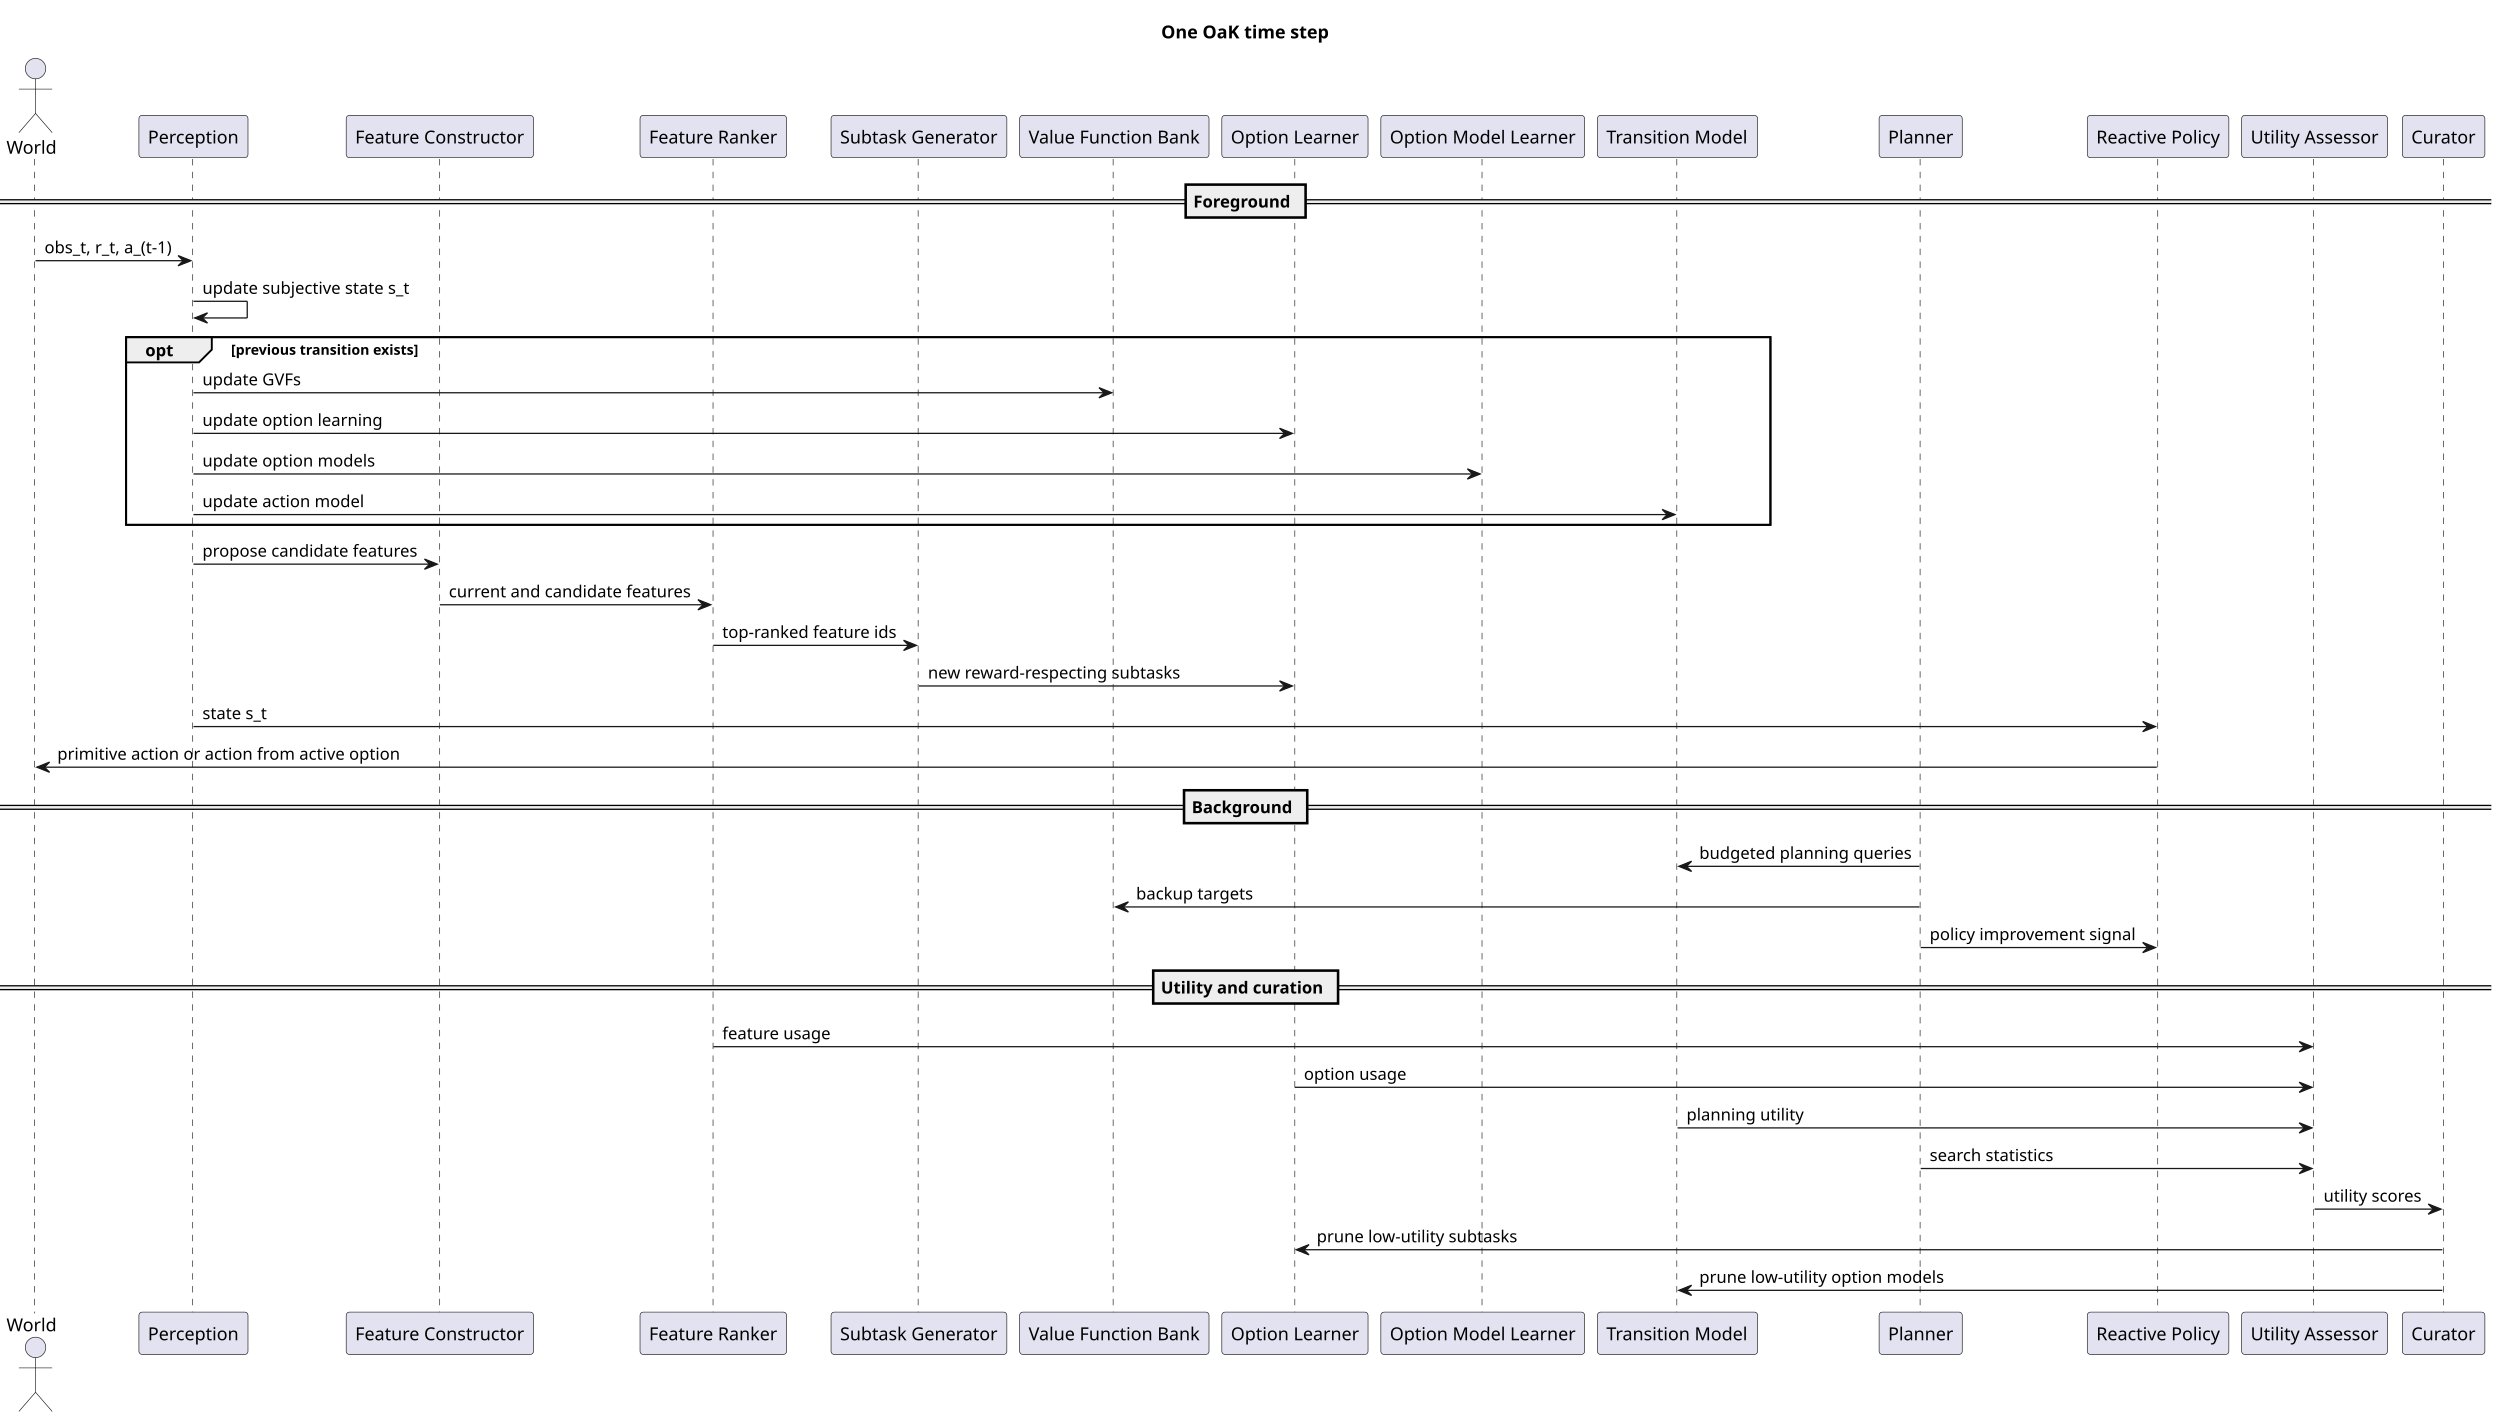
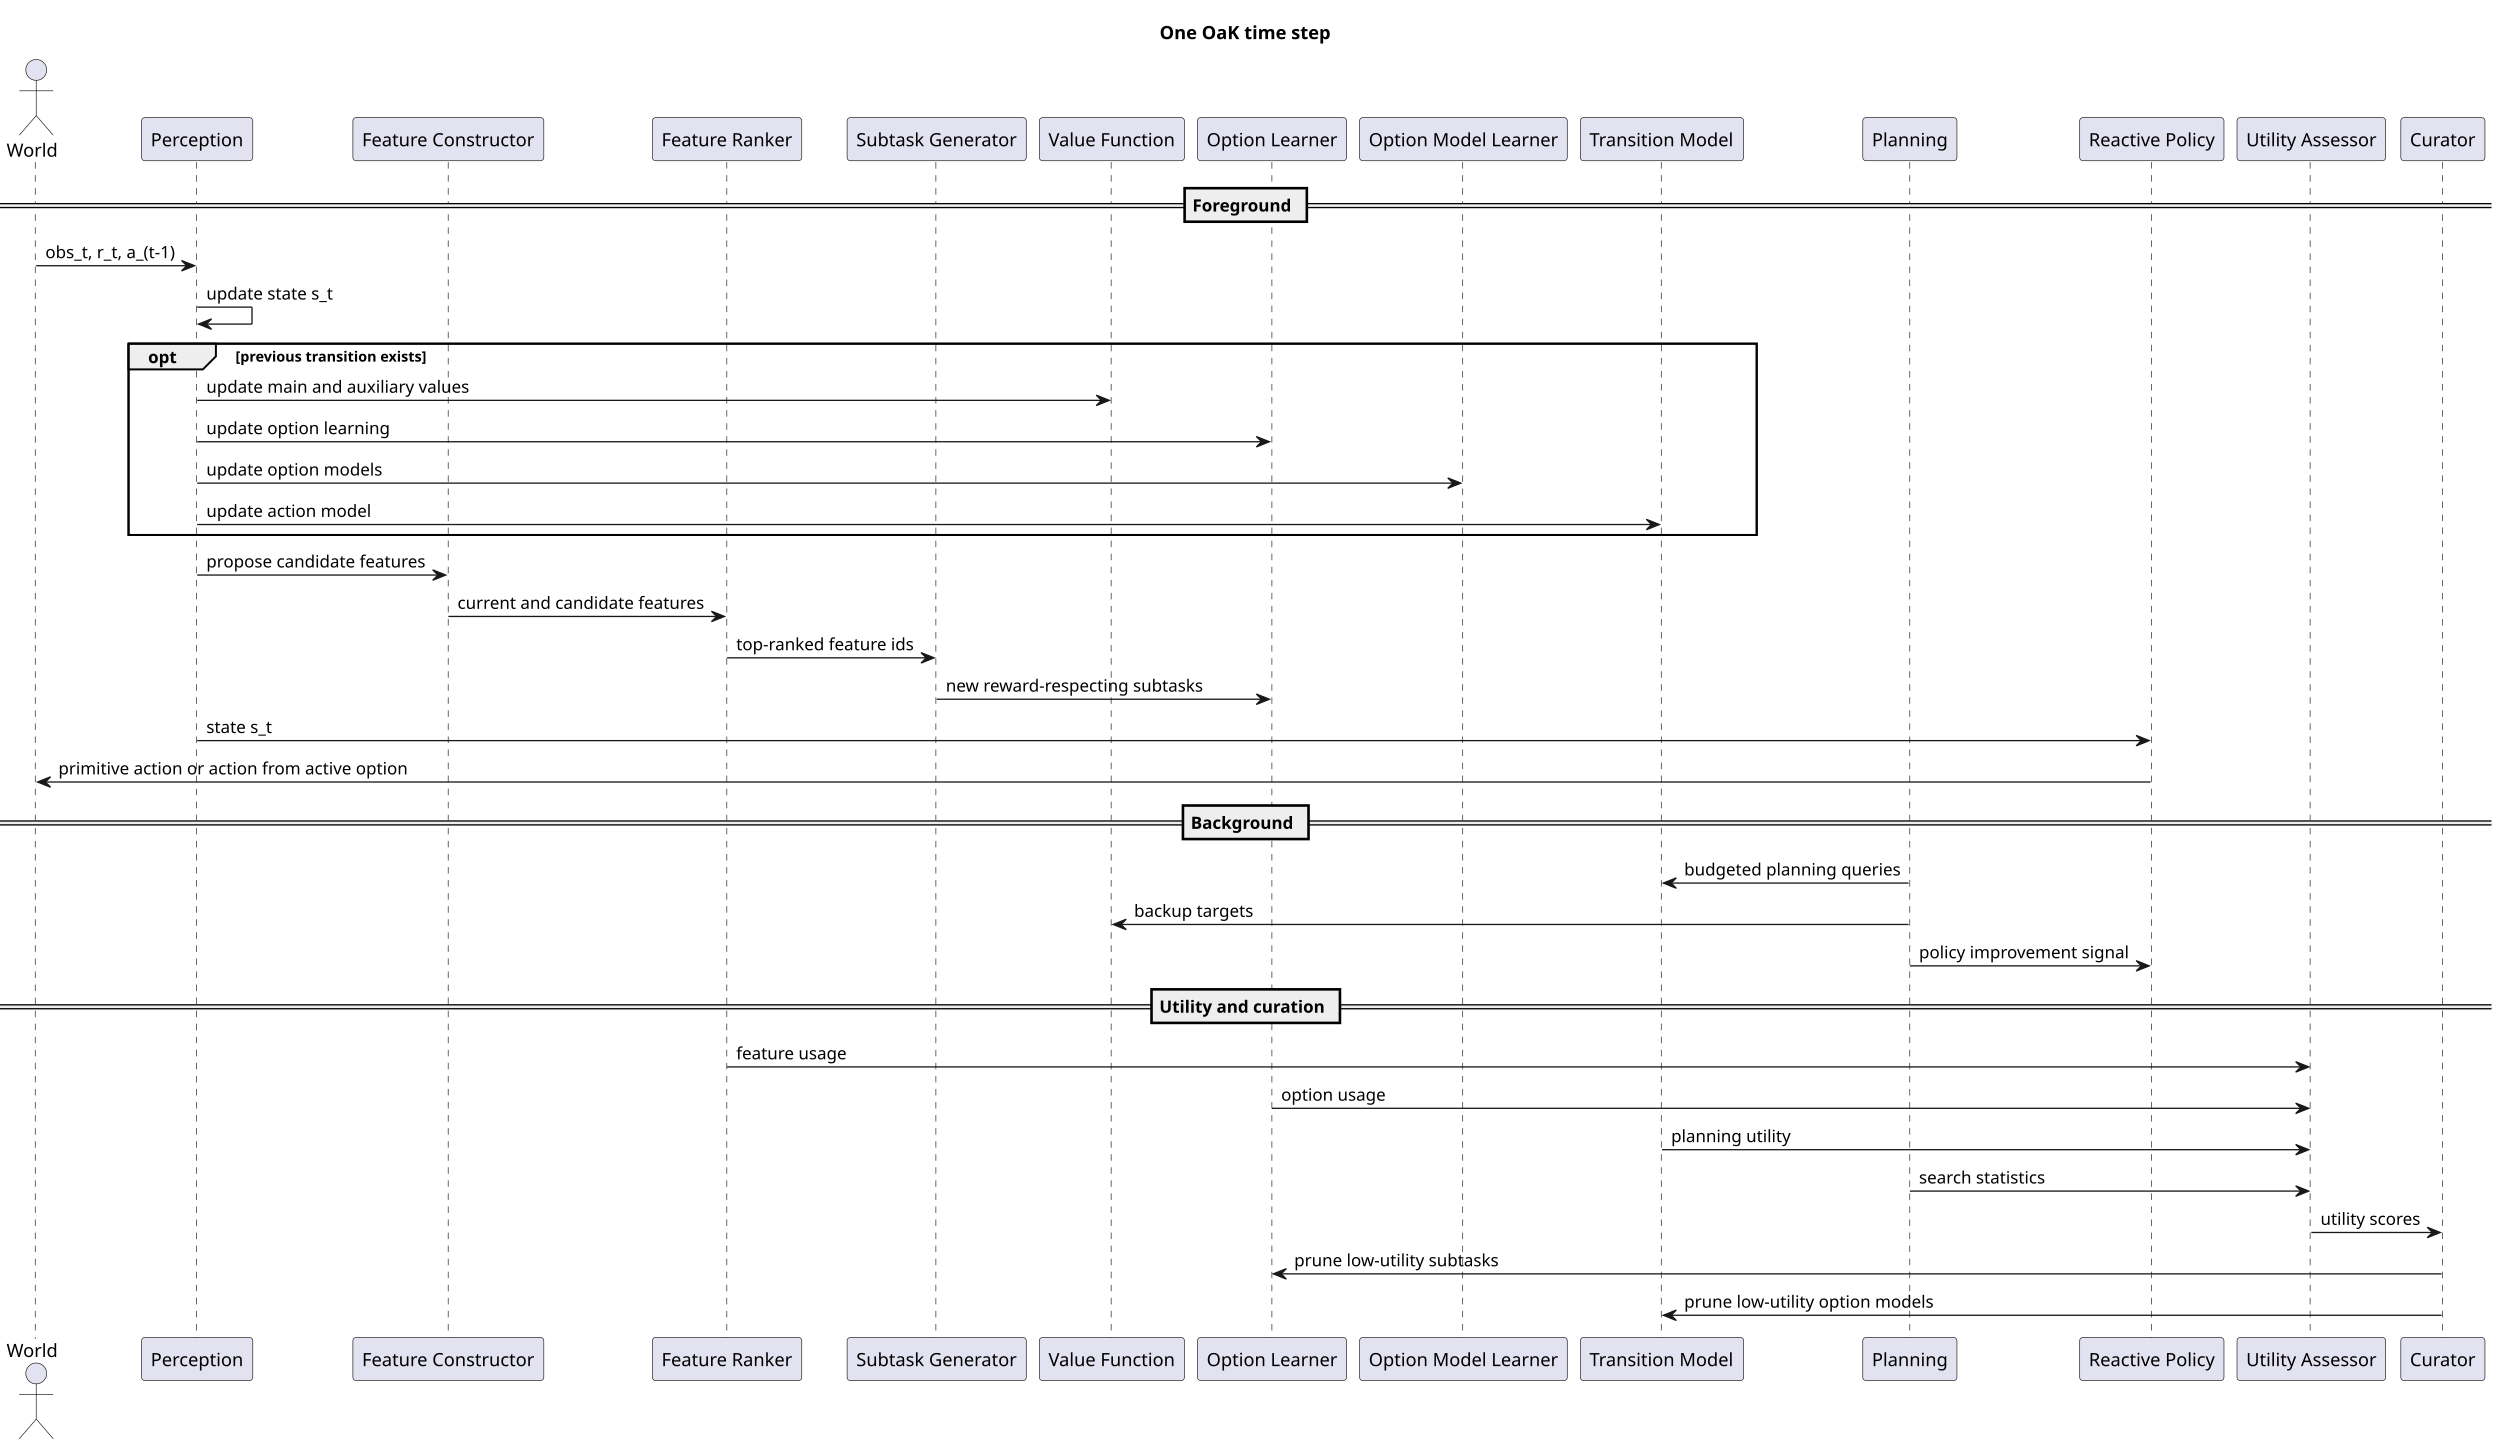
- <svg xmlns="http://www.w3.org/2000/svg" contentStyleType="text/css" data-diagram-type="SEQUENCE" height="1109px" preserveAspectRatio="none" style="width:1952px;height:1109px;background:#FFFFFF;" version="1.1" viewBox="0 0 1952 1109" width="1952px" zoomAndPan="magnify">
+ <svg xmlns="http://www.w3.org/2000/svg" contentStyleType="text/css" data-diagram-type="SEQUENCE" height="1109px" preserveAspectRatio="none" style="width:1915px;height:1109px;background:#FFFFFF;" version="1.1" viewBox="0 0 1915 1109" width="1915px" zoomAndPan="magnify">
  <defs />
  <g>
-     <text fill="#000000" font-family="sans-serif" font-size="14" font-weight="bold" lengthAdjust="spacing" textLength="130.97" x="906.609" y="29.966">One OaK time step</text>
-     <rect fill="none" height="146.53" style="stroke:#000000;stroke-width:1.5;" width="1283.899" x="98.46" y="263.254" />
+     <text fill="#000000" font-family="sans-serif" font-size="14" font-weight="bold" lengthAdjust="spacing" textLength="130.97" x="888.248" y="29.966">One OaK time step</text>
+     <rect fill="none" height="146.53" style="stroke:#000000;stroke-width:1.5;" width="1247.177" x="98.46" y="263.254" />
    <g class="participant-lifeline" data-entity-uid="part1" data-qualified-name="World" id="part1-lifeline">
      <g>
        <rect fill="#000000" fill-opacity="0" height="901.356" width="8" x="23.747" y="124.136" />
        <line style="stroke:#181818;stroke-width:0.5;stroke-dasharray:5,5;" x1="27" x2="27" y1="124.136" y2="1025.492" />
      </g>
    </g>
    <g class="participant-lifeline" data-entity-uid="part2" data-qualified-name="Perception" id="part2-lifeline">
      <g>
        <rect fill="#000000" fill-opacity="0" height="901.356" width="8" x="147.041" y="124.136" />
        <line style="stroke:#181818;stroke-width:0.5;stroke-dasharray:5,5;" x1="150.46" x2="150.46" y1="124.136" y2="1025.492" />
      </g>
    </g>
    <g class="participant-lifeline" data-entity-uid="part3" data-qualified-name="FeatureConstructor" id="part3-lifeline">
      <g>
        <rect fill="#000000" fill-opacity="0" height="901.356" width="8" x="339.43" y="124.136" />
        <line style="stroke:#181818;stroke-width:0.5;stroke-dasharray:5,5;" x1="343.315" x2="343.315" y1="124.136" y2="1025.492" />
      </g>
    </g>
    <g class="participant-lifeline" data-entity-uid="part4" data-qualified-name="FeatureRanker" id="part4-lifeline">
      <g>
        <rect fill="#000000" fill-opacity="0" height="901.356" width="8" x="552.944" y="124.136" />
        <line style="stroke:#181818;stroke-width:0.5;stroke-dasharray:5,5;" x1="556.74" x2="556.74" y1="124.136" y2="1025.492" />
      </g>
    </g>
    <g class="participant-lifeline" data-entity-uid="part5" data-qualified-name="SubtaskGenerator" id="part5-lifeline">
      <g>
        <rect fill="#000000" fill-opacity="0" height="901.356" width="8" x="713.509" y="124.136" />
        <line style="stroke:#181818;stroke-width:0.5;stroke-dasharray:5,5;" x1="716.882" x2="716.882" y1="124.136" y2="1025.492" />
      </g>
    </g>
-     <g class="participant-lifeline" data-entity-uid="part6" data-qualified-name="ValueFunctionBank" id="part6-lifeline">
-       <g>
-         <rect fill="#000000" fill-opacity="0" height="901.356" width="8" x="866.064" y="124.136" />
-         <line style="stroke:#181818;stroke-width:0.5;stroke-dasharray:5,5;" x1="869.137" x2="869.137" y1="124.136" y2="1025.492" />
+     <g class="participant-lifeline" data-entity-uid="part6" data-qualified-name="ValueFunction" id="part6-lifeline">
+       <g>
+         <rect fill="#000000" fill-opacity="0" height="901.356" width="8" x="847.703" y="124.136" />
+         <line style="stroke:#181818;stroke-width:0.5;stroke-dasharray:5,5;" x1="851.137" x2="851.137" y1="124.136" y2="1025.492" />
      </g>
    </g>
    <g class="participant-lifeline" data-entity-uid="part7" data-qualified-name="OptionLearner" id="part7-lifeline">
      <g>
-         <rect fill="#000000" fill-opacity="0" height="901.356" width="8" x="1007.076" y="124.136" />
-         <line style="stroke:#181818;stroke-width:0.5;stroke-dasharray:5,5;" x1="1010.991" x2="1010.991" y1="124.136" y2="1025.492" />
+         <rect fill="#000000" fill-opacity="0" height="901.356" width="8" x="970.354" y="124.136" />
+         <line style="stroke:#181818;stroke-width:0.5;stroke-dasharray:5,5;" x1="974.269" x2="974.269" y1="124.136" y2="1025.492" />
      </g>
    </g>
    <g class="participant-lifeline" data-entity-uid="part8" data-qualified-name="OptionModelLearner" id="part8-lifeline">
      <g>
-         <rect fill="#000000" fill-opacity="0" height="901.356" width="8" x="1153.708" y="124.136" />
-         <line style="stroke:#181818;stroke-width:0.5;stroke-dasharray:5,5;" x1="1157.16" x2="1157.16" y1="124.136" y2="1025.492" />
+         <rect fill="#000000" fill-opacity="0" height="901.356" width="8" x="1116.986" y="124.136" />
+         <line style="stroke:#181818;stroke-width:0.5;stroke-dasharray:5,5;" x1="1120.438" x2="1120.438" y1="124.136" y2="1025.492" />
      </g>
    </g>
    <g class="participant-lifeline" data-entity-uid="part9" data-qualified-name="TransitionModel" id="part9-lifeline">
      <g>
-         <rect fill="#000000" fill-opacity="0" height="901.356" width="8" x="1305.807" y="124.136" />
-         <line style="stroke:#181818;stroke-width:0.5;stroke-dasharray:5,5;" x1="1309.256" x2="1309.256" y1="124.136" y2="1025.492" />
-       </g>
-     </g>
-     <g class="participant-lifeline" data-entity-uid="part10" data-qualified-name="Planner" id="part10-lifeline">
-       <g>
-         <rect fill="#000000" fill-opacity="0" height="901.356" width="8" x="1495.675" y="124.136" />
-         <line style="stroke:#181818;stroke-width:0.5;stroke-dasharray:5,5;" x1="1499.216" x2="1499.216" y1="124.136" y2="1025.492" />
+         <rect fill="#000000" fill-opacity="0" height="901.356" width="8" x="1269.086" y="124.136" />
+         <line style="stroke:#181818;stroke-width:0.5;stroke-dasharray:5,5;" x1="1272.534" x2="1272.534" y1="124.136" y2="1025.492" />
+       </g>
+     </g>
+     <g class="participant-lifeline" data-entity-uid="part10" data-qualified-name="Planning" id="part10-lifeline">
+       <g>
+         <rect fill="#000000" fill-opacity="0" height="901.356" width="8" x="1458.953" y="124.136" />
+         <line style="stroke:#181818;stroke-width:0.5;stroke-dasharray:5,5;" x1="1462.896" x2="1462.896" y1="124.136" y2="1025.492" />
      </g>
    </g>
    <g class="participant-lifeline" data-entity-uid="part11" data-qualified-name="ReactivePolicy" id="part11-lifeline">
      <g>
-         <rect fill="#000000" fill-opacity="0" height="901.356" width="8" x="1681.018" y="124.136" />
-         <line style="stroke:#181818;stroke-width:0.5;stroke-dasharray:5,5;" x1="1684.76" x2="1684.76" y1="124.136" y2="1025.492" />
+         <rect fill="#000000" fill-opacity="0" height="901.356" width="8" x="1644.296" y="124.136" />
+         <line style="stroke:#181818;stroke-width:0.5;stroke-dasharray:5,5;" x1="1648.038" x2="1648.038" y1="124.136" y2="1025.492" />
      </g>
    </g>
    <g class="participant-lifeline" data-entity-uid="part12" data-qualified-name="UtilityAssessor" id="part12-lifeline">
      <g>
-         <rect fill="#000000" fill-opacity="0" height="901.356" width="8" x="1803.214" y="124.136" />
-         <line style="stroke:#181818;stroke-width:0.5;stroke-dasharray:5,5;" x1="1806.276" x2="1806.276" y1="124.136" y2="1025.492" />
+         <rect fill="#000000" fill-opacity="0" height="901.356" width="8" x="1766.492" y="124.136" />
+         <line style="stroke:#181818;stroke-width:0.5;stroke-dasharray:5,5;" x1="1769.554" x2="1769.554" y1="124.136" y2="1025.492" />
      </g>
    </g>
    <g class="participant-lifeline" data-entity-uid="part13" data-qualified-name="Curator" id="part13-lifeline">
      <g>
-         <rect fill="#000000" fill-opacity="0" height="901.356" width="8" x="1903.966" y="124.136" />
-         <line style="stroke:#181818;stroke-width:0.5;stroke-dasharray:5,5;" x1="1907.745" x2="1907.745" y1="124.136" y2="1025.492" />
+         <rect fill="#000000" fill-opacity="0" height="901.356" width="8" x="1867.244" y="124.136" />
+         <line style="stroke:#181818;stroke-width:0.5;stroke-dasharray:5,5;" x1="1871.023" x2="1871.023" y1="124.136" y2="1025.492" />
      </g>
    </g>
    <g class="participant participant-head" data-entity-uid="part1" data-qualified-name="World" id="part1-head">
      <text fill="#000000" font-family="sans-serif" font-size="14" lengthAdjust="spacing" textLength="39.494" x="5" y="120.034">World</text>
      <ellipse cx="27.747" cy="53.568" fill="#E2E2F0" rx="8" ry="8" style="stroke:#181818;stroke-width:0.5;" />
      <path d="M27.747,61.568 L27.747,88.568 M14.747,69.568 L40.747,69.568 M27.747,88.568 L14.747,103.568 M27.747,88.568 L40.747,103.568" fill="none" style="stroke:#181818;stroke-width:0.5;" />
    </g>
    <g class="participant participant-tail" data-entity-uid="part1" data-qualified-name="World" id="part1-tail">
      <text fill="#000000" font-family="sans-serif" font-size="14" lengthAdjust="spacing" textLength="39.494" x="5" y="1039.458">World</text>
      <ellipse cx="27.747" cy="1052.06" fill="#E2E2F0" rx="8" ry="8" style="stroke:#181818;stroke-width:0.5;" />
      <path d="M27.747,1060.06 L27.747,1087.06 M14.747,1068.06 L40.747,1068.06 M27.747,1087.06 L14.747,1102.06 M27.747,1087.06 L40.747,1102.06" fill="none" style="stroke:#181818;stroke-width:0.5;" />
    </g>
    <g class="participant participant-head" data-entity-uid="part2" data-qualified-name="Perception" id="part2-head">
      <rect fill="#E2E2F0" height="33.068" rx="2.5" ry="2.5" style="stroke:#181818;stroke-width:0.5;" width="85.162" x="108.46" y="90.068" />
      <text fill="#000000" font-family="sans-serif" font-size="14" lengthAdjust="spacing" textLength="71.162" x="115.46" y="112.034">Perception</text>
    </g>
    <g class="participant participant-tail" data-entity-uid="part2" data-qualified-name="Perception" id="part2-tail">
      <rect fill="#E2E2F0" height="33.068" rx="2.5" ry="2.5" style="stroke:#181818;stroke-width:0.5;" width="85.162" x="108.46" y="1024.492" />
      <text fill="#000000" font-family="sans-serif" font-size="14" lengthAdjust="spacing" textLength="71.162" x="115.46" y="1046.458">Perception</text>
    </g>
    <g class="participant participant-head" data-entity-uid="part3" data-qualified-name="FeatureConstructor" id="part3-head">
      <rect fill="#E2E2F0" height="33.068" rx="2.5" ry="2.5" style="stroke:#181818;stroke-width:0.5;" width="146.23" x="270.315" y="90.068" />
      <text fill="#000000" font-family="sans-serif" font-size="14" lengthAdjust="spacing" textLength="132.23" x="277.315" y="112.034">Feature Constructor</text>
    </g>
    <g class="participant participant-tail" data-entity-uid="part3" data-qualified-name="FeatureConstructor" id="part3-tail">
      <rect fill="#E2E2F0" height="33.068" rx="2.5" ry="2.5" style="stroke:#181818;stroke-width:0.5;" width="146.23" x="270.315" y="1024.492" />
      <text fill="#000000" font-family="sans-serif" font-size="14" lengthAdjust="spacing" textLength="132.23" x="277.315" y="1046.458">Feature Constructor</text>
    </g>
    <g class="participant participant-head" data-entity-uid="part4" data-qualified-name="FeatureRanker" id="part4-head">
      <rect fill="#E2E2F0" height="33.068" rx="2.5" ry="2.5" style="stroke:#181818;stroke-width:0.5;" width="114.408" x="499.74" y="90.068" />
      <text fill="#000000" font-family="sans-serif" font-size="14" lengthAdjust="spacing" textLength="100.408" x="506.74" y="112.034">Feature Ranker</text>
    </g>
    <g class="participant participant-tail" data-entity-uid="part4" data-qualified-name="FeatureRanker" id="part4-tail">
      <rect fill="#E2E2F0" height="33.068" rx="2.5" ry="2.5" style="stroke:#181818;stroke-width:0.5;" width="114.408" x="499.74" y="1024.492" />
      <text fill="#000000" font-family="sans-serif" font-size="14" lengthAdjust="spacing" textLength="100.408" x="506.74" y="1046.458">Feature Ranker</text>
    </g>
    <g class="participant participant-head" data-entity-uid="part5" data-qualified-name="SubtaskGenerator" id="part5-head">
      <rect fill="#E2E2F0" height="33.068" rx="2.5" ry="2.5" style="stroke:#181818;stroke-width:0.5;" width="137.256" x="648.882" y="90.068" />
      <text fill="#000000" font-family="sans-serif" font-size="14" lengthAdjust="spacing" textLength="123.255" x="655.882" y="112.034">Subtask Generator</text>
    </g>
    <g class="participant participant-tail" data-entity-uid="part5" data-qualified-name="SubtaskGenerator" id="part5-tail">
      <rect fill="#E2E2F0" height="33.068" rx="2.5" ry="2.5" style="stroke:#181818;stroke-width:0.5;" width="137.256" x="648.882" y="1024.492" />
      <text fill="#000000" font-family="sans-serif" font-size="14" lengthAdjust="spacing" textLength="123.255" x="655.882" y="1046.458">Subtask Generator</text>
    </g>
-     <g class="participant participant-head" data-entity-uid="part6" data-qualified-name="ValueFunctionBank" id="part6-head">
-       <rect fill="#E2E2F0" height="33.068" rx="2.5" ry="2.5" style="stroke:#181818;stroke-width:0.5;" width="147.853" x="796.137" y="90.068" />
-       <text fill="#000000" font-family="sans-serif" font-size="14" lengthAdjust="spacing" textLength="133.853" x="803.137" y="112.034">Value Function Bank</text>
-     </g>
-     <g class="participant participant-tail" data-entity-uid="part6" data-qualified-name="ValueFunctionBank" id="part6-tail">
-       <rect fill="#E2E2F0" height="33.068" rx="2.5" ry="2.5" style="stroke:#181818;stroke-width:0.5;" width="147.853" x="796.137" y="1024.492" />
-       <text fill="#000000" font-family="sans-serif" font-size="14" lengthAdjust="spacing" textLength="133.853" x="803.137" y="1046.458">Value Function Bank</text>
+     <g class="participant participant-head" data-entity-uid="part6" data-qualified-name="ValueFunction" id="part6-head">
+       <rect fill="#E2E2F0" height="33.068" rx="2.5" ry="2.5" style="stroke:#181818;stroke-width:0.5;" width="111.132" x="796.137" y="90.068" />
+       <text fill="#000000" font-family="sans-serif" font-size="14" lengthAdjust="spacing" textLength="97.132" x="803.137" y="112.034">Value Function</text>
+     </g>
+     <g class="participant participant-tail" data-entity-uid="part6" data-qualified-name="ValueFunction" id="part6-tail">
+       <rect fill="#E2E2F0" height="33.068" rx="2.5" ry="2.5" style="stroke:#181818;stroke-width:0.5;" width="111.132" x="796.137" y="1024.492" />
+       <text fill="#000000" font-family="sans-serif" font-size="14" lengthAdjust="spacing" textLength="97.132" x="803.137" y="1046.458">Value Function</text>
    </g>
    <g class="participant participant-head" data-entity-uid="part7" data-qualified-name="OptionLearner" id="part7-head">
-       <rect fill="#E2E2F0" height="33.068" rx="2.5" ry="2.5" style="stroke:#181818;stroke-width:0.5;" width="114.17" x="953.991" y="90.068" />
-       <text fill="#000000" font-family="sans-serif" font-size="14" lengthAdjust="spacing" textLength="100.17" x="960.991" y="112.034">Option Learner</text>
+       <rect fill="#E2E2F0" height="33.068" rx="2.5" ry="2.5" style="stroke:#181818;stroke-width:0.5;" width="114.17" x="917.269" y="90.068" />
+       <text fill="#000000" font-family="sans-serif" font-size="14" lengthAdjust="spacing" textLength="100.17" x="924.269" y="112.034">Option Learner</text>
    </g>
    <g class="participant participant-tail" data-entity-uid="part7" data-qualified-name="OptionLearner" id="part7-tail">
-       <rect fill="#E2E2F0" height="33.068" rx="2.5" ry="2.5" style="stroke:#181818;stroke-width:0.5;" width="114.17" x="953.991" y="1024.492" />
-       <text fill="#000000" font-family="sans-serif" font-size="14" lengthAdjust="spacing" textLength="100.17" x="960.991" y="1046.458">Option Learner</text>
+       <rect fill="#E2E2F0" height="33.068" rx="2.5" ry="2.5" style="stroke:#181818;stroke-width:0.5;" width="114.17" x="917.269" y="1024.492" />
+       <text fill="#000000" font-family="sans-serif" font-size="14" lengthAdjust="spacing" textLength="100.17" x="924.269" y="1046.458">Option Learner</text>
    </g>
    <g class="participant participant-head" data-entity-uid="part8" data-qualified-name="OptionModelLearner" id="part8-head">
-       <rect fill="#E2E2F0" height="33.068" rx="2.5" ry="2.5" style="stroke:#181818;stroke-width:0.5;" width="159.095" x="1078.16" y="90.068" />
-       <text fill="#000000" font-family="sans-serif" font-size="14" lengthAdjust="spacing" textLength="145.095" x="1085.16" y="112.034">Option Model Learner</text>
+       <rect fill="#E2E2F0" height="33.068" rx="2.5" ry="2.5" style="stroke:#181818;stroke-width:0.5;" width="159.095" x="1041.438" y="90.068" />
+       <text fill="#000000" font-family="sans-serif" font-size="14" lengthAdjust="spacing" textLength="145.095" x="1048.438" y="112.034">Option Model Learner</text>
    </g>
    <g class="participant participant-tail" data-entity-uid="part8" data-qualified-name="OptionModelLearner" id="part8-tail">
-       <rect fill="#E2E2F0" height="33.068" rx="2.5" ry="2.5" style="stroke:#181818;stroke-width:0.5;" width="159.095" x="1078.16" y="1024.492" />
-       <text fill="#000000" font-family="sans-serif" font-size="14" lengthAdjust="spacing" textLength="145.095" x="1085.16" y="1046.458">Option Model Learner</text>
+       <rect fill="#E2E2F0" height="33.068" rx="2.5" ry="2.5" style="stroke:#181818;stroke-width:0.5;" width="159.095" x="1041.438" y="1024.492" />
+       <text fill="#000000" font-family="sans-serif" font-size="14" lengthAdjust="spacing" textLength="145.095" x="1048.438" y="1046.458">Option Model Learner</text>
    </g>
    <g class="participant participant-head" data-entity-uid="part9" data-qualified-name="TransitionModel" id="part9-head">
-       <rect fill="#E2E2F0" height="33.068" rx="2.5" ry="2.5" style="stroke:#181818;stroke-width:0.5;" width="125.104" x="1247.256" y="90.068" />
-       <text fill="#000000" font-family="sans-serif" font-size="14" lengthAdjust="spacing" textLength="111.104" x="1254.256" y="112.034">Transition Model</text>
+       <rect fill="#E2E2F0" height="33.068" rx="2.5" ry="2.5" style="stroke:#181818;stroke-width:0.5;" width="125.104" x="1210.534" y="90.068" />
+       <text fill="#000000" font-family="sans-serif" font-size="14" lengthAdjust="spacing" textLength="111.104" x="1217.534" y="112.034">Transition Model</text>
    </g>
    <g class="participant participant-tail" data-entity-uid="part9" data-qualified-name="TransitionModel" id="part9-tail">
-       <rect fill="#E2E2F0" height="33.068" rx="2.5" ry="2.5" style="stroke:#181818;stroke-width:0.5;" width="125.104" x="1247.256" y="1024.492" />
-       <text fill="#000000" font-family="sans-serif" font-size="14" lengthAdjust="spacing" textLength="111.104" x="1254.256" y="1046.458">Transition Model</text>
-     </g>
-     <g class="participant participant-head" data-entity-uid="part10" data-qualified-name="Planner" id="part10-head">
-       <rect fill="#E2E2F0" height="33.068" rx="2.5" ry="2.5" style="stroke:#181818;stroke-width:0.5;" width="64.918" x="1467.216" y="90.068" />
-       <text fill="#000000" font-family="sans-serif" font-size="14" lengthAdjust="spacing" textLength="50.918" x="1474.216" y="112.034">Planner</text>
-     </g>
-     <g class="participant participant-tail" data-entity-uid="part10" data-qualified-name="Planner" id="part10-tail">
-       <rect fill="#E2E2F0" height="33.068" rx="2.5" ry="2.5" style="stroke:#181818;stroke-width:0.5;" width="64.918" x="1467.216" y="1024.492" />
-       <text fill="#000000" font-family="sans-serif" font-size="14" lengthAdjust="spacing" textLength="50.918" x="1474.216" y="1046.458">Planner</text>
+       <rect fill="#E2E2F0" height="33.068" rx="2.5" ry="2.5" style="stroke:#181818;stroke-width:0.5;" width="125.104" x="1210.534" y="1024.492" />
+       <text fill="#000000" font-family="sans-serif" font-size="14" lengthAdjust="spacing" textLength="111.104" x="1217.534" y="1046.458">Transition Model</text>
+     </g>
+     <g class="participant participant-head" data-entity-uid="part10" data-qualified-name="Planning" id="part10-head">
+       <rect fill="#E2E2F0" height="33.068" rx="2.5" ry="2.5" style="stroke:#181818;stroke-width:0.5;" width="72.114" x="1426.896" y="90.068" />
+       <text fill="#000000" font-family="sans-serif" font-size="14" lengthAdjust="spacing" textLength="58.114" x="1433.896" y="112.034">Planning</text>
+     </g>
+     <g class="participant participant-tail" data-entity-uid="part10" data-qualified-name="Planning" id="part10-tail">
+       <rect fill="#E2E2F0" height="33.068" rx="2.5" ry="2.5" style="stroke:#181818;stroke-width:0.5;" width="72.114" x="1426.896" y="1024.492" />
+       <text fill="#000000" font-family="sans-serif" font-size="14" lengthAdjust="spacing" textLength="58.114" x="1433.896" y="1046.458">Planning</text>
    </g>
    <g class="participant participant-head" data-entity-uid="part11" data-qualified-name="ReactivePolicy" id="part11-head">
-       <rect fill="#E2E2F0" height="33.068" rx="2.5" ry="2.5" style="stroke:#181818;stroke-width:0.5;" width="110.516" x="1629.76" y="90.068" />
-       <text fill="#000000" font-family="sans-serif" font-size="14" lengthAdjust="spacing" textLength="96.516" x="1636.76" y="112.034">Reactive Policy</text>
+       <rect fill="#E2E2F0" height="33.068" rx="2.5" ry="2.5" style="stroke:#181818;stroke-width:0.5;" width="110.516" x="1593.038" y="90.068" />
+       <text fill="#000000" font-family="sans-serif" font-size="14" lengthAdjust="spacing" textLength="96.516" x="1600.038" y="112.034">Reactive Policy</text>
    </g>
    <g class="participant participant-tail" data-entity-uid="part11" data-qualified-name="ReactivePolicy" id="part11-tail">
-       <rect fill="#E2E2F0" height="33.068" rx="2.5" ry="2.5" style="stroke:#181818;stroke-width:0.5;" width="110.516" x="1629.76" y="1024.492" />
-       <text fill="#000000" font-family="sans-serif" font-size="14" lengthAdjust="spacing" textLength="96.516" x="1636.76" y="1046.458">Reactive Policy</text>
+       <rect fill="#E2E2F0" height="33.068" rx="2.5" ry="2.5" style="stroke:#181818;stroke-width:0.5;" width="110.516" x="1593.038" y="1024.492" />
+       <text fill="#000000" font-family="sans-serif" font-size="14" lengthAdjust="spacing" textLength="96.516" x="1600.038" y="1046.458">Reactive Policy</text>
    </g>
    <g class="participant participant-head" data-entity-uid="part12" data-qualified-name="UtilityAssessor" id="part12-head">
-       <rect fill="#E2E2F0" height="33.068" rx="2.5" ry="2.5" style="stroke:#181818;stroke-width:0.5;" width="113.876" x="1750.276" y="90.068" />
-       <text fill="#000000" font-family="sans-serif" font-size="14" lengthAdjust="spacing" textLength="99.876" x="1757.276" y="112.034">Utility Assessor</text>
+       <rect fill="#E2E2F0" height="33.068" rx="2.5" ry="2.5" style="stroke:#181818;stroke-width:0.5;" width="113.876" x="1713.554" y="90.068" />
+       <text fill="#000000" font-family="sans-serif" font-size="14" lengthAdjust="spacing" textLength="99.876" x="1720.554" y="112.034">Utility Assessor</text>
    </g>
    <g class="participant participant-tail" data-entity-uid="part12" data-qualified-name="UtilityAssessor" id="part12-tail">
-       <rect fill="#E2E2F0" height="33.068" rx="2.5" ry="2.5" style="stroke:#181818;stroke-width:0.5;" width="113.876" x="1750.276" y="1024.492" />
-       <text fill="#000000" font-family="sans-serif" font-size="14" lengthAdjust="spacing" textLength="99.876" x="1757.276" y="1046.458">Utility Assessor</text>
+       <rect fill="#E2E2F0" height="33.068" rx="2.5" ry="2.5" style="stroke:#181818;stroke-width:0.5;" width="113.876" x="1713.554" y="1024.492" />
+       <text fill="#000000" font-family="sans-serif" font-size="14" lengthAdjust="spacing" textLength="99.876" x="1720.554" y="1046.458">Utility Assessor</text>
    </g>
    <g class="participant participant-head" data-entity-uid="part13" data-qualified-name="Curator" id="part13-head">
-       <rect fill="#E2E2F0" height="33.068" rx="2.5" ry="2.5" style="stroke:#181818;stroke-width:0.5;" width="64.442" x="1875.745" y="90.068" />
-       <text fill="#000000" font-family="sans-serif" font-size="14" lengthAdjust="spacing" textLength="50.442" x="1882.745" y="112.034">Curator</text>
+       <rect fill="#E2E2F0" height="33.068" rx="2.5" ry="2.5" style="stroke:#181818;stroke-width:0.5;" width="64.442" x="1839.023" y="90.068" />
+       <text fill="#000000" font-family="sans-serif" font-size="14" lengthAdjust="spacing" textLength="50.442" x="1846.023" y="112.034">Curator</text>
    </g>
    <g class="participant participant-tail" data-entity-uid="part13" data-qualified-name="Curator" id="part13-tail">
-       <rect fill="#E2E2F0" height="33.068" rx="2.5" ry="2.5" style="stroke:#181818;stroke-width:0.5;" width="64.442" x="1875.745" y="1024.492" />
-       <text fill="#000000" font-family="sans-serif" font-size="14" lengthAdjust="spacing" textLength="50.442" x="1882.745" y="1046.458">Curator</text>
-     </g>
-     <rect fill="#EEEEEE" height="3" style="stroke:#EEEEEE;stroke-width:1;" width="1945.186" x="0" y="155.989" />
-     <line style="stroke:#000000;stroke-width:1;" x1="0" x2="1945.186" y1="155.989" y2="155.989" />
-     <line style="stroke:#000000;stroke-width:1;" x1="0" x2="1945.186" y1="158.989" y2="158.989" />
-     <rect fill="#EEEEEE" height="25.706" style="stroke:#000000;stroke-width:2;" width="93.638" x="925.774" y="144.136" />
-     <text fill="#000000" font-family="sans-serif" font-size="13" font-weight="bold" lengthAdjust="spacing" textLength="76.258" x="931.774" y="162.033">Foreground</text>
+       <rect fill="#E2E2F0" height="33.068" rx="2.5" ry="2.5" style="stroke:#181818;stroke-width:0.5;" width="64.442" x="1839.023" y="1024.492" />
+       <text fill="#000000" font-family="sans-serif" font-size="14" lengthAdjust="spacing" textLength="50.442" x="1846.023" y="1046.458">Curator</text>
+     </g>
+     <rect fill="#EEEEEE" height="3" style="stroke:#EEEEEE;stroke-width:1;" width="1908.465" x="0" y="155.989" />
+     <line style="stroke:#000000;stroke-width:1;" x1="0" x2="1908.465" y1="155.989" y2="155.989" />
+     <line style="stroke:#000000;stroke-width:1;" x1="0" x2="1908.465" y1="158.989" y2="158.989" />
+     <rect fill="#EEEEEE" height="25.706" style="stroke:#000000;stroke-width:2;" width="93.638" x="907.413" y="144.136" />
+     <text fill="#000000" font-family="sans-serif" font-size="13" font-weight="bold" lengthAdjust="spacing" textLength="76.258" x="913.413" y="162.033">Foreground</text>
    <g class="message" data-entity-1="part1" data-entity-2="part2" id="msg1">
      <polygon fill="#181818" points="139.041,199.548,149.041,203.548,139.041,207.548,143.041,203.548" style="stroke:#181818;stroke-width:1;" />
      <line style="stroke:#181818;stroke-width:1;" x1="27.747" x2="145.041" y1="203.548" y2="203.548" />
      <text fill="#000000" font-family="sans-serif" font-size="13" lengthAdjust="spacing" textLength="99.294" x="34.747" y="197.739">obs_t, r_t, a_(t-1)</text>
    </g>
    <g class="message" data-entity-1="part2" data-entity-2="part2" id="msg2">
      <line style="stroke:#181818;stroke-width:1;" x1="151.041" x2="193.041" y1="235.254" y2="235.254" />
      <line style="stroke:#181818;stroke-width:1;" x1="193.041" x2="193.041" y1="235.254" y2="248.254" />
      <line style="stroke:#181818;stroke-width:1;" x1="152.041" x2="193.041" y1="248.254" y2="248.254" />
      <polygon fill="#181818" points="162.041,244.254,152.041,248.254,162.041,252.254,158.041,248.254" style="stroke:#181818;stroke-width:1;" />
-       <text fill="#000000" font-family="sans-serif" font-size="13" lengthAdjust="spacing" textLength="161.577" x="158.041" y="229.445">update subjective state s_t</text>
+       <text fill="#000000" font-family="sans-serif" font-size="13" lengthAdjust="spacing" textLength="97.032" x="158.041" y="229.445">update state s_t</text>
    </g>
    <path d="M98.46,263.254 L165.378,263.254 L165.378,272.96 L155.378,282.96 L98.46,282.96 L98.46,263.254" fill="#EEEEEE" style="stroke:#000000;stroke-width:1.5;" />
-     <rect fill="none" height="146.53" style="stroke:#000000;stroke-width:1.5;" width="1283.899" x="98.46" y="263.254" />
+     <rect fill="none" height="146.53" style="stroke:#000000;stroke-width:1.5;" width="1247.177" x="98.46" y="263.254" />
    <text fill="#000000" font-family="sans-serif" font-size="13" font-weight="bold" lengthAdjust="spacing" textLength="21.918" x="113.46" y="278.151">opt</text>
    <text fill="#000000" font-family="sans-serif" font-size="11" font-weight="bold" lengthAdjust="spacing" textLength="147.124" x="180.378" y="277.013">[previous transition exists]</text>
    <g class="message" data-entity-1="part2" data-entity-2="part6" id="msg3">
-       <polygon fill="#181818" points="858.064,302.666,868.064,306.666,858.064,310.666,862.064,306.666" style="stroke:#181818;stroke-width:1;" />
-       <line style="stroke:#181818;stroke-width:1;" x1="151.041" x2="864.064" y1="306.666" y2="306.666" />
-       <text fill="#000000" font-family="sans-serif" font-size="13" lengthAdjust="spacing" textLength="76.96" x="158.041" y="300.857">update GVFs</text>
+       <polygon fill="#181818" points="839.703,302.666,849.703,306.666,839.703,310.666,843.703,306.666" style="stroke:#181818;stroke-width:1;" />
+       <line style="stroke:#181818;stroke-width:1;" x1="151.041" x2="845.703" y1="306.666" y2="306.666" />
+       <text fill="#000000" font-family="sans-serif" font-size="13" lengthAdjust="spacing" textLength="201.422" x="158.041" y="300.857">update main and auxiliary values</text>
    </g>
    <g class="message" data-entity-1="part2" data-entity-2="part7" id="msg4">
-       <polygon fill="#181818" points="999.076,334.372,1009.076,338.372,999.076,342.372,1003.076,338.372" style="stroke:#181818;stroke-width:1;" />
-       <line style="stroke:#181818;stroke-width:1;" x1="151.041" x2="1005.076" y1="338.372" y2="338.372" />
+       <polygon fill="#181818" points="962.354,334.372,972.354,338.372,962.354,342.372,966.354,338.372" style="stroke:#181818;stroke-width:1;" />
+       <line style="stroke:#181818;stroke-width:1;" x1="151.041" x2="968.354" y1="338.372" y2="338.372" />
      <text fill="#000000" font-family="sans-serif" font-size="13" lengthAdjust="spacing" textLength="140.673" x="158.041" y="332.563">update option learning</text>
    </g>
    <g class="message" data-entity-1="part2" data-entity-2="part8" id="msg5">
-       <polygon fill="#181818" points="1145.708,366.078,1155.708,370.078,1145.708,374.078,1149.708,370.078" style="stroke:#181818;stroke-width:1;" />
-       <line style="stroke:#181818;stroke-width:1;" x1="151.041" x2="1151.708" y1="370.078" y2="370.078" />
+       <polygon fill="#181818" points="1108.986,366.078,1118.986,370.078,1108.986,374.078,1112.986,370.078" style="stroke:#181818;stroke-width:1;" />
+       <line style="stroke:#181818;stroke-width:1;" x1="151.041" x2="1114.986" y1="370.078" y2="370.078" />
      <text fill="#000000" font-family="sans-serif" font-size="13" lengthAdjust="spacing" textLength="134.836" x="158.041" y="364.269">update option models</text>
    </g>
    <g class="message" data-entity-1="part2" data-entity-2="part9" id="msg6">
-       <polygon fill="#181818" points="1297.807,397.784,1307.807,401.784,1297.807,405.784,1301.807,401.784" style="stroke:#181818;stroke-width:1;" />
-       <line style="stroke:#181818;stroke-width:1;" x1="151.041" x2="1303.807" y1="401.784" y2="401.784" />
+       <polygon fill="#181818" points="1261.086,397.784,1271.086,401.784,1261.086,405.784,1265.086,401.784" style="stroke:#181818;stroke-width:1;" />
+       <line style="stroke:#181818;stroke-width:1;" x1="151.041" x2="1267.086" y1="401.784" y2="401.784" />
      <text fill="#000000" font-family="sans-serif" font-size="13" lengthAdjust="spacing" textLength="126.282" x="158.041" y="395.975">update action model</text>
    </g>
    <g class="message" data-entity-1="part2" data-entity-2="part3" id="msg7">
      <polygon fill="#181818" points="331.43,436.49,341.43,440.49,331.43,444.49,335.43,440.49" style="stroke:#181818;stroke-width:1;" />
      <line style="stroke:#181818;stroke-width:1;" x1="151.041" x2="337.43" y1="440.49" y2="440.49" />
      <text fill="#000000" font-family="sans-serif" font-size="13" lengthAdjust="spacing" textLength="168.389" x="158.041" y="434.681">propose candidate features</text>
    </g>
    <g class="message" data-entity-1="part3" data-entity-2="part4" id="msg8">
      <polygon fill="#181818" points="544.944,468.196,554.944,472.196,544.944,476.196,548.944,472.196" style="stroke:#181818;stroke-width:1;" />
      <line style="stroke:#181818;stroke-width:1;" x1="343.43" x2="550.944" y1="472.196" y2="472.196" />
      <text fill="#000000" font-family="sans-serif" font-size="13" lengthAdjust="spacing" textLength="189.514" x="350.43" y="466.387">current and candidate features</text>
    </g>
    <g class="message" data-entity-1="part4" data-entity-2="part5" id="msg9">
      <polygon fill="#181818" points="705.509,499.902,715.509,503.902,705.509,507.902,709.509,503.902" style="stroke:#181818;stroke-width:1;" />
      <line style="stroke:#181818;stroke-width:1;" x1="556.944" x2="711.509" y1="503.902" y2="503.902" />
      <text fill="#000000" font-family="sans-serif" font-size="13" lengthAdjust="spacing" textLength="136.565" x="563.944" y="498.093">top-ranked feature ids</text>
    </g>
    <g class="message" data-entity-1="part5" data-entity-2="part7" id="msg10">
-       <polygon fill="#181818" points="999.076,531.608,1009.076,535.608,999.076,539.608,1003.076,535.608" style="stroke:#181818;stroke-width:1;" />
-       <line style="stroke:#181818;stroke-width:1;" x1="717.509" x2="1005.076" y1="535.608" y2="535.608" />
+       <polygon fill="#181818" points="962.354,531.608,972.354,535.608,962.354,539.608,966.354,535.608" style="stroke:#181818;stroke-width:1;" />
+       <line style="stroke:#181818;stroke-width:1;" x1="717.509" x2="968.354" y1="535.608" y2="535.608" />
      <text fill="#000000" font-family="sans-serif" font-size="13" lengthAdjust="spacing" textLength="198.315" x="724.509" y="529.799">new reward-respecting subtasks</text>
    </g>
    <g class="message" data-entity-1="part2" data-entity-2="part11" id="msg11">
-       <polygon fill="#181818" points="1673.018,563.314,1683.018,567.314,1673.018,571.314,1677.018,567.314" style="stroke:#181818;stroke-width:1;" />
-       <line style="stroke:#181818;stroke-width:1;" x1="151.041" x2="1679.018" y1="567.314" y2="567.314" />
+       <polygon fill="#181818" points="1636.296,563.314,1646.296,567.314,1636.296,571.314,1640.296,567.314" style="stroke:#181818;stroke-width:1;" />
+       <line style="stroke:#181818;stroke-width:1;" x1="151.041" x2="1642.296" y1="567.314" y2="567.314" />
      <text fill="#000000" font-family="sans-serif" font-size="13" lengthAdjust="spacing" textLength="50.31" x="158.041" y="561.505">state s_t</text>
    </g>
    <g class="message" data-entity-1="part11" data-entity-2="part1" id="msg12">
      <polygon fill="#181818" points="38.747,595.02,28.747,599.02,38.747,603.02,34.747,599.02" style="stroke:#181818;stroke-width:1;" />
-       <line style="stroke:#181818;stroke-width:1;" x1="32.747" x2="1684.018" y1="599.02" y2="599.02" />
+       <line style="stroke:#181818;stroke-width:1;" x1="32.747" x2="1647.296" y1="599.02" y2="599.02" />
      <text fill="#000000" font-family="sans-serif" font-size="13" lengthAdjust="spacing" textLength="267.865" x="44.747" y="593.211">primitive action or action from active option</text>
    </g>
-     <rect fill="#EEEEEE" height="3" style="stroke:#EEEEEE;stroke-width:1;" width="1945.186" x="0" y="628.873" />
-     <line style="stroke:#000000;stroke-width:1;" x1="0" x2="1945.186" y1="628.873" y2="628.873" />
-     <line style="stroke:#000000;stroke-width:1;" x1="0" x2="1945.186" y1="631.873" y2="631.873" />
-     <rect fill="#EEEEEE" height="25.706" style="stroke:#000000;stroke-width:2;" width="96.199" x="924.494" y="617.02" />
-     <text fill="#000000" font-family="sans-serif" font-size="13" font-weight="bold" lengthAdjust="spacing" textLength="78.819" x="930.494" y="634.917">Background</text>
+     <rect fill="#EEEEEE" height="3" style="stroke:#EEEEEE;stroke-width:1;" width="1908.465" x="0" y="628.873" />
+     <line style="stroke:#000000;stroke-width:1;" x1="0" x2="1908.465" y1="628.873" y2="628.873" />
+     <line style="stroke:#000000;stroke-width:1;" x1="0" x2="1908.465" y1="631.873" y2="631.873" />
+     <rect fill="#EEEEEE" height="25.706" style="stroke:#000000;stroke-width:2;" width="96.199" x="906.133" y="617.02" />
+     <text fill="#000000" font-family="sans-serif" font-size="13" font-weight="bold" lengthAdjust="spacing" textLength="78.819" x="912.133" y="634.917">Background</text>
    <g class="message" data-entity-1="part10" data-entity-2="part9" id="msg13">
-       <polygon fill="#181818" points="1320.807,672.432,1310.807,676.432,1320.807,680.432,1316.807,676.432" style="stroke:#181818;stroke-width:1;" />
-       <line style="stroke:#181818;stroke-width:1;" x1="1314.807" x2="1498.675" y1="676.432" y2="676.432" />
-       <text fill="#000000" font-family="sans-serif" font-size="13" lengthAdjust="spacing" textLength="165.867" x="1326.807" y="670.623">budgeted planning queries</text>
+       <polygon fill="#181818" points="1284.086,672.432,1274.086,676.432,1284.086,680.432,1280.086,676.432" style="stroke:#181818;stroke-width:1;" />
+       <line style="stroke:#181818;stroke-width:1;" x1="1278.086" x2="1461.953" y1="676.432" y2="676.432" />
+       <text fill="#000000" font-family="sans-serif" font-size="13" lengthAdjust="spacing" textLength="165.867" x="1290.086" y="670.623">budgeted planning queries</text>
    </g>
    <g class="message" data-entity-1="part10" data-entity-2="part6" id="msg14">
-       <polygon fill="#181818" points="881.064,704.138,871.064,708.138,881.064,712.138,877.064,708.138" style="stroke:#181818;stroke-width:1;" />
-       <line style="stroke:#181818;stroke-width:1;" x1="875.064" x2="1498.675" y1="708.138" y2="708.138" />
-       <text fill="#000000" font-family="sans-serif" font-size="13" lengthAdjust="spacing" textLength="91.481" x="887.064" y="702.329">backup targets</text>
+       <polygon fill="#181818" points="862.703,704.138,852.703,708.138,862.703,712.138,858.703,708.138" style="stroke:#181818;stroke-width:1;" />
+       <line style="stroke:#181818;stroke-width:1;" x1="856.703" x2="1461.953" y1="708.138" y2="708.138" />
+       <text fill="#000000" font-family="sans-serif" font-size="13" lengthAdjust="spacing" textLength="91.481" x="868.703" y="702.329">backup targets</text>
    </g>
    <g class="message" data-entity-1="part10" data-entity-2="part11" id="msg15">
-       <polygon fill="#181818" points="1673.018,735.844,1683.018,739.844,1673.018,743.844,1677.018,739.844" style="stroke:#181818;stroke-width:1;" />
-       <line style="stroke:#181818;stroke-width:1;" x1="1499.675" x2="1679.018" y1="739.844" y2="739.844" />
-       <text fill="#000000" font-family="sans-serif" font-size="13" lengthAdjust="spacing" textLength="161.343" x="1506.675" y="734.035">policy improvement signal</text>
-     </g>
-     <rect fill="#EEEEEE" height="3" style="stroke:#EEEEEE;stroke-width:1;" width="1945.186" x="0" y="769.697" />
-     <line style="stroke:#000000;stroke-width:1;" x1="0" x2="1945.186" y1="769.697" y2="769.697" />
-     <line style="stroke:#000000;stroke-width:1;" x1="0" x2="1945.186" y1="772.697" y2="772.697" />
-     <rect fill="#EEEEEE" height="25.706" style="stroke:#000000;stroke-width:2;" width="144.338" x="900.424" y="757.844" />
-     <text fill="#000000" font-family="sans-serif" font-size="13" font-weight="bold" lengthAdjust="spacing" textLength="126.958" x="906.424" y="775.741">Utility and curation</text>
+       <polygon fill="#181818" points="1636.296,735.844,1646.296,739.844,1636.296,743.844,1640.296,739.844" style="stroke:#181818;stroke-width:1;" />
+       <line style="stroke:#181818;stroke-width:1;" x1="1462.953" x2="1642.296" y1="739.844" y2="739.844" />
+       <text fill="#000000" font-family="sans-serif" font-size="13" lengthAdjust="spacing" textLength="161.343" x="1469.953" y="734.035">policy improvement signal</text>
+     </g>
+     <rect fill="#EEEEEE" height="3" style="stroke:#EEEEEE;stroke-width:1;" width="1908.465" x="0" y="769.697" />
+     <line style="stroke:#000000;stroke-width:1;" x1="0" x2="1908.465" y1="769.697" y2="769.697" />
+     <line style="stroke:#000000;stroke-width:1;" x1="0" x2="1908.465" y1="772.697" y2="772.697" />
+     <rect fill="#EEEEEE" height="25.706" style="stroke:#000000;stroke-width:2;" width="144.338" x="882.063" y="757.844" />
+     <text fill="#000000" font-family="sans-serif" font-size="13" font-weight="bold" lengthAdjust="spacing" textLength="126.958" x="888.063" y="775.741">Utility and curation</text>
    <g class="message" data-entity-1="part4" data-entity-2="part12" id="msg16">
-       <polygon fill="#181818" points="1795.214,813.256,1805.214,817.256,1795.214,821.256,1799.214,817.256" style="stroke:#181818;stroke-width:1;" />
-       <line style="stroke:#181818;stroke-width:1;" x1="556.944" x2="1801.214" y1="817.256" y2="817.256" />
+       <polygon fill="#181818" points="1758.492,813.256,1768.492,817.256,1758.492,821.256,1762.492,817.256" style="stroke:#181818;stroke-width:1;" />
+       <line style="stroke:#181818;stroke-width:1;" x1="556.944" x2="1764.492" y1="817.256" y2="817.256" />
      <text fill="#000000" font-family="sans-serif" font-size="13" lengthAdjust="spacing" textLength="84.786" x="563.944" y="811.447">feature usage</text>
    </g>
    <g class="message" data-entity-1="part7" data-entity-2="part12" id="msg17">
-       <polygon fill="#181818" points="1795.214,844.962,1805.214,848.962,1795.214,852.962,1799.214,848.962" style="stroke:#181818;stroke-width:1;" />
-       <line style="stroke:#181818;stroke-width:1;" x1="1011.076" x2="1801.214" y1="848.962" y2="848.962" />
-       <text fill="#000000" font-family="sans-serif" font-size="13" lengthAdjust="spacing" textLength="80.067" x="1018.076" y="843.153">option usage</text>
+       <polygon fill="#181818" points="1758.492,844.962,1768.492,848.962,1758.492,852.962,1762.492,848.962" style="stroke:#181818;stroke-width:1;" />
+       <line style="stroke:#181818;stroke-width:1;" x1="974.354" x2="1764.492" y1="848.962" y2="848.962" />
+       <text fill="#000000" font-family="sans-serif" font-size="13" lengthAdjust="spacing" textLength="80.067" x="981.354" y="843.153">option usage</text>
    </g>
    <g class="message" data-entity-1="part9" data-entity-2="part12" id="msg18">
-       <polygon fill="#181818" points="1795.214,876.668,1805.214,880.668,1795.214,884.668,1799.214,880.668" style="stroke:#181818;stroke-width:1;" />
-       <line style="stroke:#181818;stroke-width:1;" x1="1309.807" x2="1801.214" y1="880.668" y2="880.668" />
-       <text fill="#000000" font-family="sans-serif" font-size="13" lengthAdjust="spacing" textLength="91.585" x="1316.807" y="874.859">planning utility</text>
+       <polygon fill="#181818" points="1758.492,876.668,1768.492,880.668,1758.492,884.668,1762.492,880.668" style="stroke:#181818;stroke-width:1;" />
+       <line style="stroke:#181818;stroke-width:1;" x1="1273.086" x2="1764.492" y1="880.668" y2="880.668" />
+       <text fill="#000000" font-family="sans-serif" font-size="13" lengthAdjust="spacing" textLength="91.585" x="1280.086" y="874.859">planning utility</text>
    </g>
    <g class="message" data-entity-1="part10" data-entity-2="part12" id="msg19">
-       <polygon fill="#181818" points="1795.214,908.374,1805.214,912.374,1795.214,916.374,1799.214,912.374" style="stroke:#181818;stroke-width:1;" />
-       <line style="stroke:#181818;stroke-width:1;" x1="1499.675" x2="1801.214" y1="912.374" y2="912.374" />
-       <text fill="#000000" font-family="sans-serif" font-size="13" lengthAdjust="spacing" textLength="96.876" x="1506.675" y="906.565">search statistics</text>
+       <polygon fill="#181818" points="1758.492,908.374,1768.492,912.374,1758.492,916.374,1762.492,912.374" style="stroke:#181818;stroke-width:1;" />
+       <line style="stroke:#181818;stroke-width:1;" x1="1462.953" x2="1764.492" y1="912.374" y2="912.374" />
+       <text fill="#000000" font-family="sans-serif" font-size="13" lengthAdjust="spacing" textLength="96.876" x="1469.953" y="906.565">search statistics</text>
    </g>
    <g class="message" data-entity-1="part12" data-entity-2="part13" id="msg20">
-       <polygon fill="#181818" points="1895.966,940.08,1905.966,944.08,1895.966,948.08,1899.966,944.08" style="stroke:#181818;stroke-width:1;" />
-       <line style="stroke:#181818;stroke-width:1;" x1="1807.214" x2="1901.966" y1="944.08" y2="944.08" />
-       <text fill="#000000" font-family="sans-serif" font-size="13" lengthAdjust="spacing" textLength="76.752" x="1814.214" y="938.271">utility scores</text>
+       <polygon fill="#181818" points="1859.244,940.08,1869.244,944.08,1859.244,948.08,1863.244,944.08" style="stroke:#181818;stroke-width:1;" />
+       <line style="stroke:#181818;stroke-width:1;" x1="1770.492" x2="1865.244" y1="944.08" y2="944.08" />
+       <text fill="#000000" font-family="sans-serif" font-size="13" lengthAdjust="spacing" textLength="76.752" x="1777.492" y="938.271">utility scores</text>
    </g>
    <g class="message" data-entity-1="part13" data-entity-2="part7" id="msg21">
-       <polygon fill="#181818" points="1022.076,971.786,1012.076,975.786,1022.076,979.786,1018.076,975.786" style="stroke:#181818;stroke-width:1;" />
-       <line style="stroke:#181818;stroke-width:1;" x1="1016.076" x2="1906.966" y1="975.786" y2="975.786" />
-       <text fill="#000000" font-family="sans-serif" font-size="13" lengthAdjust="spacing" textLength="156.897" x="1028.075" y="969.977">prune low-utility subtasks</text>
+       <polygon fill="#181818" points="985.354,971.786,975.354,975.786,985.354,979.786,981.354,975.786" style="stroke:#181818;stroke-width:1;" />
+       <line style="stroke:#181818;stroke-width:1;" x1="979.354" x2="1870.244" y1="975.786" y2="975.786" />
+       <text fill="#000000" font-family="sans-serif" font-size="13" lengthAdjust="spacing" textLength="156.897" x="991.354" y="969.977">prune low-utility subtasks</text>
    </g>
    <g class="message" data-entity-1="part13" data-entity-2="part9" id="msg22">
-       <polygon fill="#181818" points="1320.807,1003.492,1310.807,1007.492,1320.807,1011.492,1316.807,1007.492" style="stroke:#181818;stroke-width:1;" />
-       <line style="stroke:#181818;stroke-width:1;" x1="1314.807" x2="1906.966" y1="1007.492" y2="1007.492" />
-       <text fill="#000000" font-family="sans-serif" font-size="13" lengthAdjust="spacing" textLength="191.373" x="1326.807" y="1001.683">prune low-utility option models</text>
+       <polygon fill="#181818" points="1284.086,1003.492,1274.086,1007.492,1284.086,1011.492,1280.086,1007.492" style="stroke:#181818;stroke-width:1;" />
+       <line style="stroke:#181818;stroke-width:1;" x1="1278.086" x2="1870.244" y1="1007.492" y2="1007.492" />
+       <text fill="#000000" font-family="sans-serif" font-size="13" lengthAdjust="spacing" textLength="191.373" x="1290.086" y="1001.683">prune low-utility option models</text>
    </g>
  </g>
</svg>
